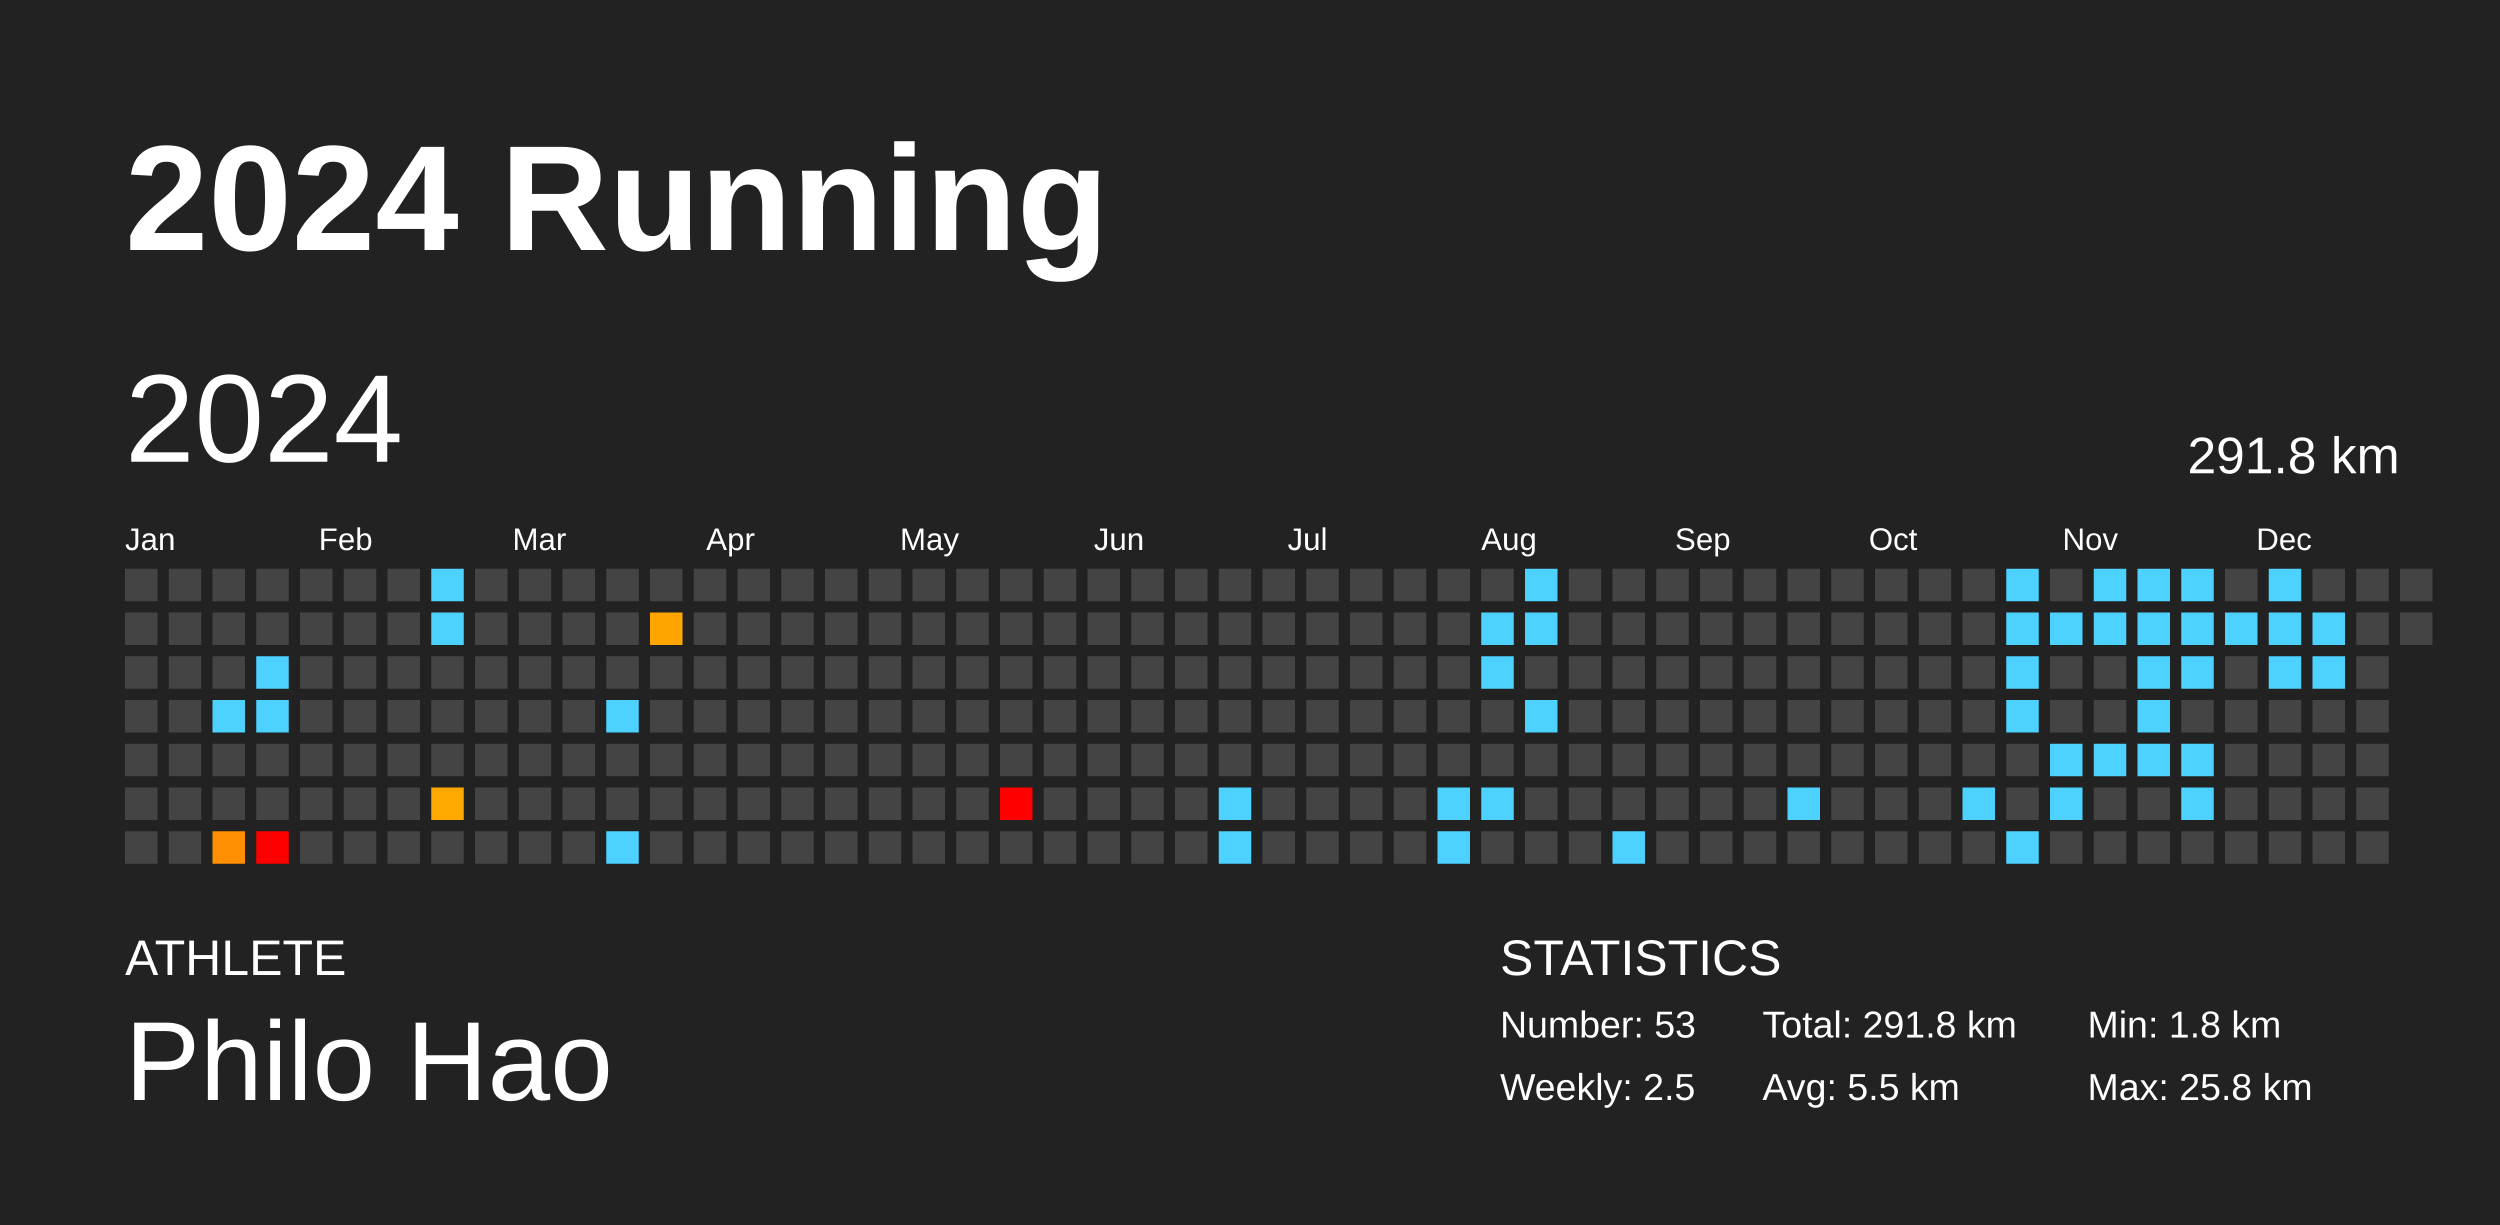
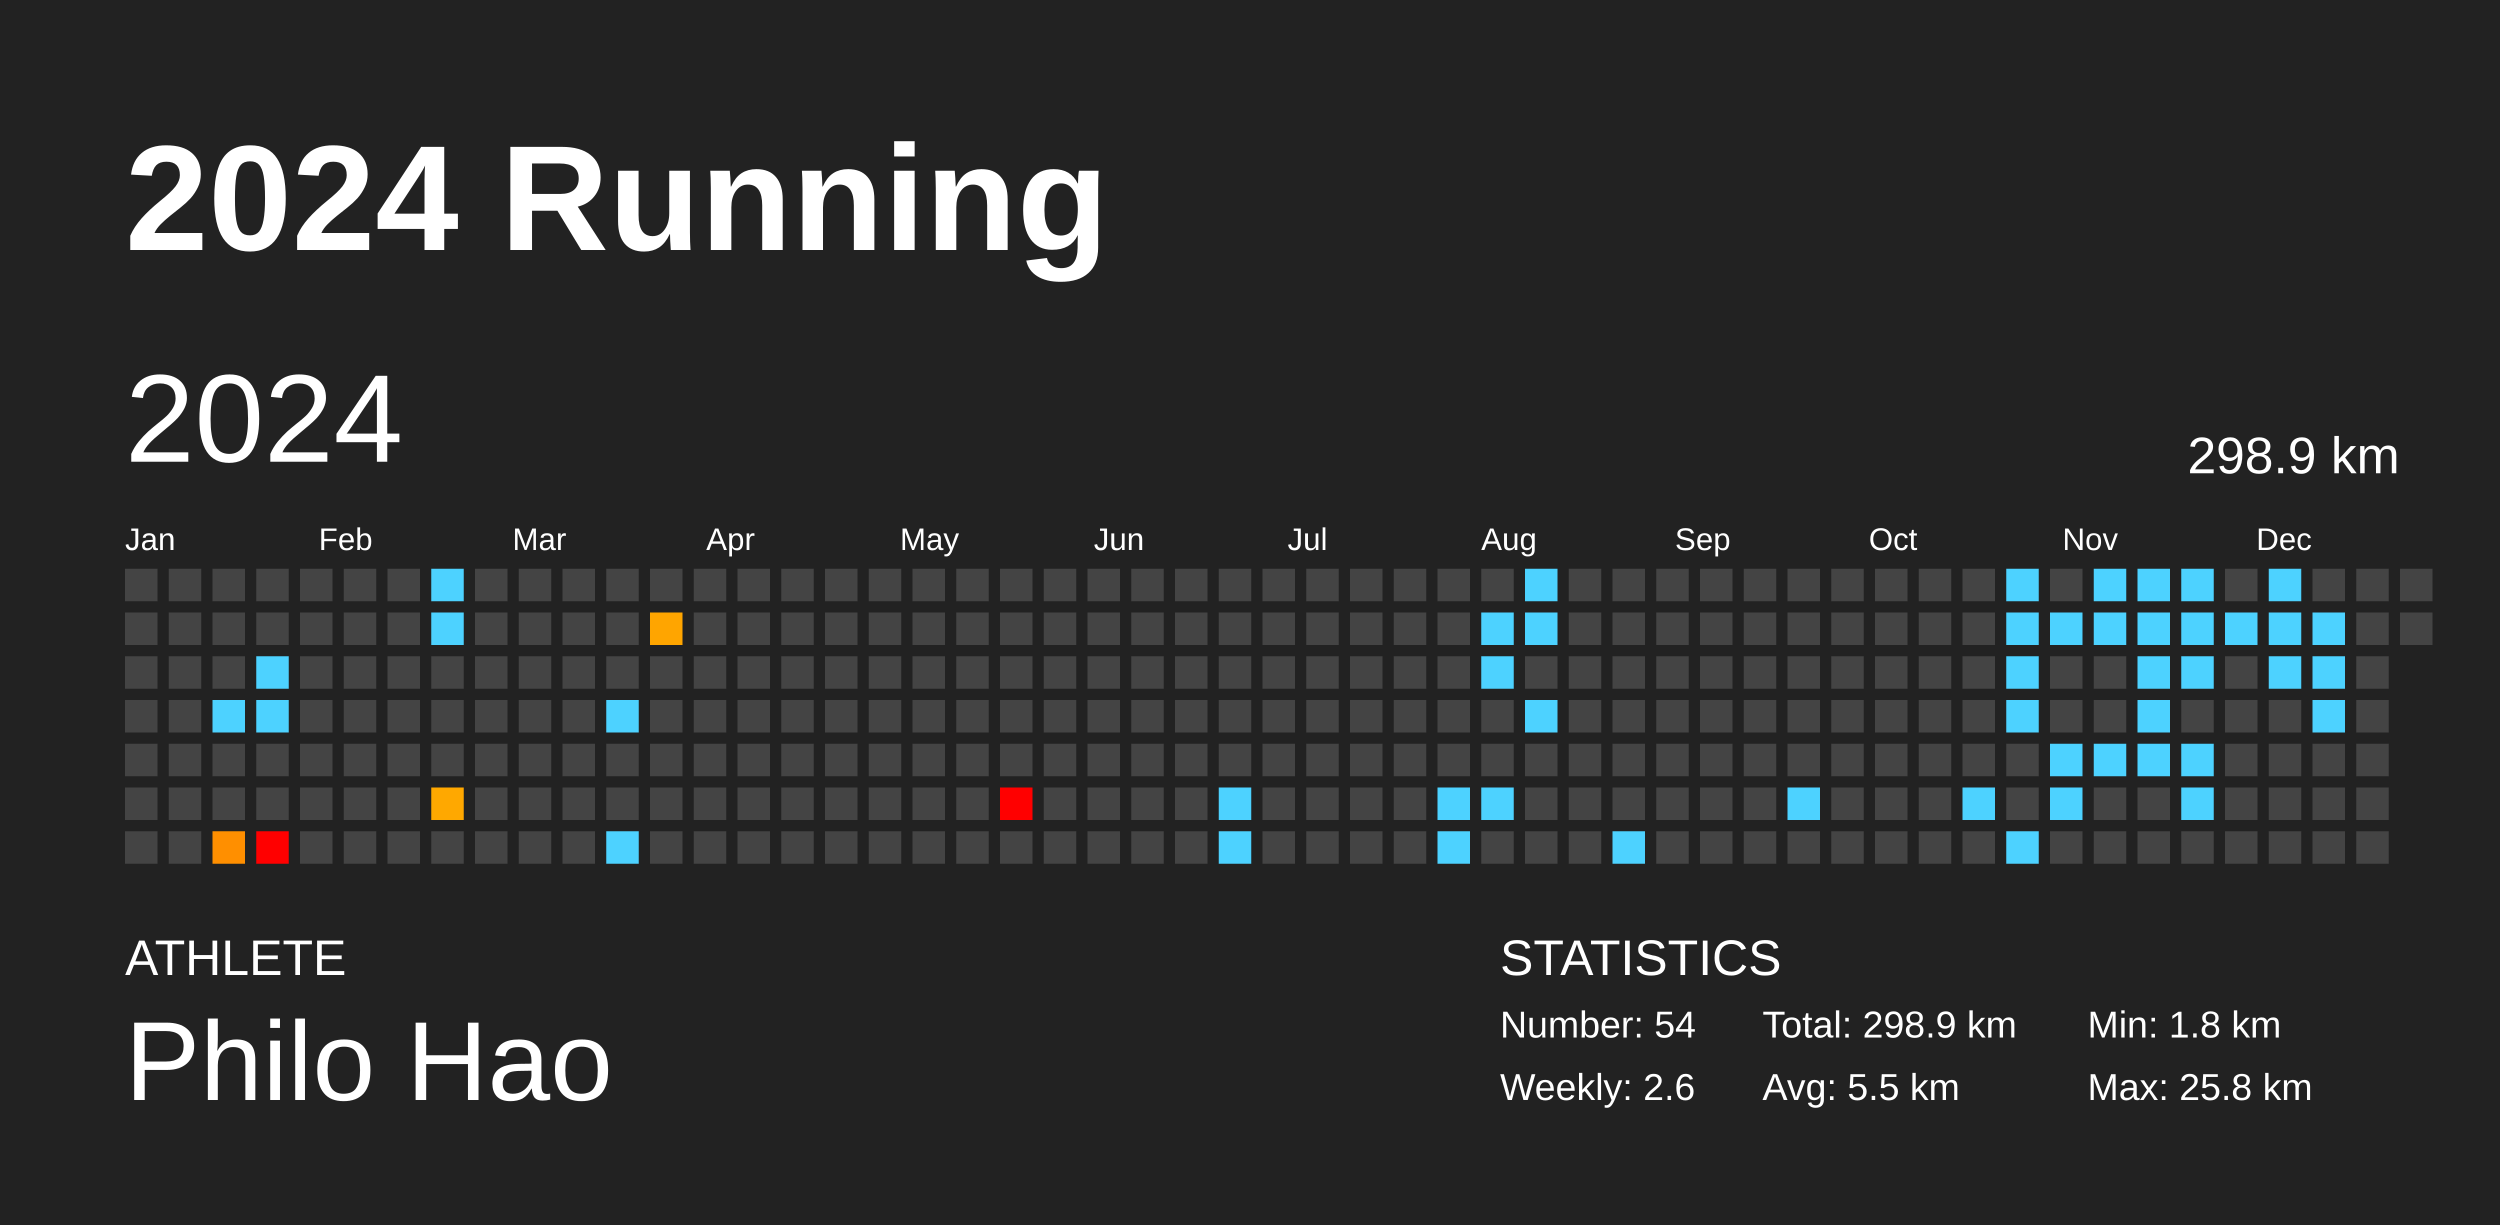
<svg xmlns="http://www.w3.org/2000/svg" baseProfile="full" height="98mm" version="1.1" viewBox="0,0,200,98" width="200mm">
  <defs />
  <rect fill="#222222" height="98" width="200" x="0" y="0" />
  <text fill="#FFFFFF" style="font-size:12px; font-family:Arial; font-weight:bold;" x="10" y="20">2024 Running</text>
  <text fill="#FFFFFF" style="font-size:4px; font-family:Arial" x="10" y="78">ATHLETE</text>
  <text fill="#FFFFFF" style="font-size:9px; font-family:Arial" x="10" y="88">Philo Hao</text>
  <text fill="#FFFFFF" style="font-size:4px; font-family:Arial" x="120" y="78">STATISTICS</text>
-   <text fill="#FFFFFF" style="font-size:3px; font-family:Arial" x="120" y="83">Number: 53</text>
-   <text fill="#FFFFFF" style="font-size:3px; font-family:Arial" x="120" y="88">Weekly: 2.5</text>
-   <text fill="#FFFFFF" style="font-size:3px; font-family:Arial" x="141" y="83">Total: 291.8 km</text>
+   <text fill="#FFFFFF" style="font-size:3px; font-family:Arial" x="120" y="83">Number: 54</text>
+   <text fill="#FFFFFF" style="font-size:3px; font-family:Arial" x="120" y="88">Weekly: 2.6</text>
+   <text fill="#FFFFFF" style="font-size:3px; font-family:Arial" x="141" y="83">Total: 298.9 km</text>
  <text fill="#FFFFFF" style="font-size:3px; font-family:Arial" x="141" y="88">Avg: 5.5 km</text>
  <text fill="#FFFFFF" style="font-size:3px; font-family:Arial" x="167" y="83">Min: 1.8 km</text>
  <text fill="#FFFFFF" style="font-size:3px; font-family:Arial" x="167" y="88">Max: 25.8 km</text>
  <text dominant-baseline="hanging" fill="#FFFFFF" style="font-size:10.0px; font-family:Arial;" x="10" y="30">2024</text>
-   <text dominant-baseline="hanging" fill="#FFFFFF" style="font-size:4.125px; font-family:Arial;" x="175" y="35">291.8 km</text>
+   <text dominant-baseline="hanging" fill="#FFFFFF" style="font-size:4.125px; font-family:Arial;" x="175" y="35">298.9 km</text>
  <text fill="#FFFFFF" style="font-size:2.5px; font-family:Arial" x="10.0" y="44">Jan</text>
  <text fill="#FFFFFF" style="font-size:2.5px; font-family:Arial" x="25.5" y="44">Feb</text>
  <text fill="#FFFFFF" style="font-size:2.5px; font-family:Arial" x="41.0" y="44">Mar</text>
  <text fill="#FFFFFF" style="font-size:2.5px; font-family:Arial" x="56.5" y="44">Apr</text>
  <text fill="#FFFFFF" style="font-size:2.5px; font-family:Arial" x="72.0" y="44">May</text>
  <text fill="#FFFFFF" style="font-size:2.5px; font-family:Arial" x="87.5" y="44">Jun</text>
  <text fill="#FFFFFF" style="font-size:2.5px; font-family:Arial" x="103.0" y="44">Jul</text>
  <text fill="#FFFFFF" style="font-size:2.5px; font-family:Arial" x="118.5" y="44">Aug</text>
  <text fill="#FFFFFF" style="font-size:2.5px; font-family:Arial" x="134.0" y="44">Sep</text>
  <text fill="#FFFFFF" style="font-size:2.5px; font-family:Arial" x="149.5" y="44">Oct</text>
  <text fill="#FFFFFF" style="font-size:2.5px; font-family:Arial" x="165.0" y="44">Nov</text>
  <text fill="#FFFFFF" style="font-size:2.5px; font-family:Arial" x="180.5" y="44">Dec</text>
  <rect fill="#444444" height="2.6" width="2.6" x="10.0" y="45.5" />
  <rect fill="#444444" height="2.6" width="2.6" x="10.0" y="49.0" />
  <rect fill="#444444" height="2.6" width="2.6" x="10.0" y="52.5" />
  <rect fill="#444444" height="2.6" width="2.6" x="10.0" y="56.0" />
  <rect fill="#444444" height="2.6" width="2.6" x="10.0" y="59.5" />
  <rect fill="#444444" height="2.6" width="2.6" x="10.0" y="63.0" />
  <rect fill="#444444" height="2.6" width="2.6" x="10.0" y="66.5" />
  <rect fill="#444444" height="2.6" width="2.6" x="13.5" y="45.5" />
  <rect fill="#444444" height="2.6" width="2.6" x="13.5" y="49.0" />
  <rect fill="#444444" height="2.6" width="2.6" x="13.5" y="52.5" />
  <rect fill="#444444" height="2.6" width="2.6" x="13.5" y="56.0" />
  <rect fill="#444444" height="2.6" width="2.6" x="13.5" y="59.5" />
  <rect fill="#444444" height="2.6" width="2.6" x="13.5" y="63.0" />
  <rect fill="#444444" height="2.6" width="2.6" x="13.5" y="66.5" />
  <rect fill="#444444" height="2.6" width="2.6" x="17.0" y="45.5" />
  <rect fill="#444444" height="2.6" width="2.6" x="17.0" y="49.0" />
  <rect fill="#444444" height="2.6" width="2.6" x="17.0" y="52.5" />
  <rect fill="#4dd2ff" height="2.6" width="2.6" x="17.0" y="56.0" />
  <rect fill="#444444" height="2.6" width="2.6" x="17.0" y="59.5" />
  <rect fill="#444444" height="2.6" width="2.6" x="17.0" y="63.0" />
  <rect fill="#ff8f00" height="2.6" width="2.6" x="17.0" y="66.5" />
  <rect fill="#444444" height="2.6" width="2.6" x="20.5" y="45.5" />
  <rect fill="#444444" height="2.6" width="2.6" x="20.5" y="49.0" />
  <rect fill="#4dd2ff" height="2.6" width="2.6" x="20.5" y="52.5" />
  <rect fill="#4dd2ff" height="2.6" width="2.6" x="20.5" y="56.0" />
  <rect fill="#444444" height="2.6" width="2.6" x="20.5" y="59.5" />
  <rect fill="#444444" height="2.6" width="2.6" x="20.5" y="63.0" />
  <rect fill="red" height="2.6" width="2.6" x="20.5" y="66.5" />
  <rect fill="#444444" height="2.6" width="2.6" x="24.0" y="45.5" />
  <rect fill="#444444" height="2.6" width="2.6" x="24.0" y="49.0" />
  <rect fill="#444444" height="2.6" width="2.6" x="24.0" y="52.5" />
  <rect fill="#444444" height="2.6" width="2.6" x="24.0" y="56.0" />
  <rect fill="#444444" height="2.6" width="2.6" x="24.0" y="59.5" />
  <rect fill="#444444" height="2.6" width="2.6" x="24.0" y="63.0" />
  <rect fill="#444444" height="2.6" width="2.6" x="24.0" y="66.5" />
  <rect fill="#444444" height="2.6" width="2.6" x="27.5" y="45.5" />
  <rect fill="#444444" height="2.6" width="2.6" x="27.5" y="49.0" />
  <rect fill="#444444" height="2.6" width="2.6" x="27.5" y="52.5" />
  <rect fill="#444444" height="2.6" width="2.6" x="27.5" y="56.0" />
  <rect fill="#444444" height="2.6" width="2.6" x="27.5" y="59.5" />
  <rect fill="#444444" height="2.6" width="2.6" x="27.5" y="63.0" />
  <rect fill="#444444" height="2.6" width="2.6" x="27.5" y="66.5" />
  <rect fill="#444444" height="2.6" width="2.6" x="31.0" y="45.5" />
  <rect fill="#444444" height="2.6" width="2.6" x="31.0" y="49.0" />
  <rect fill="#444444" height="2.6" width="2.6" x="31.0" y="52.5" />
  <rect fill="#444444" height="2.6" width="2.6" x="31.0" y="56.0" />
  <rect fill="#444444" height="2.6" width="2.6" x="31.0" y="59.5" />
  <rect fill="#444444" height="2.6" width="2.6" x="31.0" y="63.0" />
  <rect fill="#444444" height="2.6" width="2.6" x="31.0" y="66.5" />
  <rect fill="#4dd2ff" height="2.6" width="2.6" x="34.5" y="45.5" />
  <rect fill="#4dd2ff" height="2.6" width="2.6" x="34.5" y="49.0" />
  <rect fill="#444444" height="2.6" width="2.6" x="34.5" y="52.5" />
  <rect fill="#444444" height="2.6" width="2.6" x="34.5" y="56.0" />
  <rect fill="#444444" height="2.6" width="2.6" x="34.5" y="59.5" />
  <rect fill="#ffa800" height="2.6" width="2.6" x="34.5" y="63.0" />
  <rect fill="#444444" height="2.6" width="2.6" x="34.5" y="66.5" />
  <rect fill="#444444" height="2.6" width="2.6" x="38.0" y="45.5" />
  <rect fill="#444444" height="2.6" width="2.6" x="38.0" y="49.0" />
  <rect fill="#444444" height="2.6" width="2.6" x="38.0" y="52.5" />
  <rect fill="#444444" height="2.6" width="2.6" x="38.0" y="56.0" />
  <rect fill="#444444" height="2.6" width="2.6" x="38.0" y="59.5" />
  <rect fill="#444444" height="2.6" width="2.6" x="38.0" y="63.0" />
  <rect fill="#444444" height="2.6" width="2.6" x="38.0" y="66.5" />
  <rect fill="#444444" height="2.6" width="2.6" x="41.5" y="45.5" />
  <rect fill="#444444" height="2.6" width="2.6" x="41.5" y="49.0" />
  <rect fill="#444444" height="2.6" width="2.6" x="41.5" y="52.5" />
  <rect fill="#444444" height="2.6" width="2.6" x="41.5" y="56.0" />
  <rect fill="#444444" height="2.6" width="2.6" x="41.5" y="59.5" />
  <rect fill="#444444" height="2.6" width="2.6" x="41.5" y="63.0" />
  <rect fill="#444444" height="2.6" width="2.6" x="41.5" y="66.5" />
  <rect fill="#444444" height="2.6" width="2.6" x="45.0" y="45.5" />
  <rect fill="#444444" height="2.6" width="2.6" x="45.0" y="49.0" />
  <rect fill="#444444" height="2.6" width="2.6" x="45.0" y="52.5" />
  <rect fill="#444444" height="2.6" width="2.6" x="45.0" y="56.0" />
  <rect fill="#444444" height="2.6" width="2.6" x="45.0" y="59.5" />
  <rect fill="#444444" height="2.6" width="2.6" x="45.0" y="63.0" />
  <rect fill="#444444" height="2.6" width="2.6" x="45.0" y="66.5" />
  <rect fill="#444444" height="2.6" width="2.6" x="48.5" y="45.5" />
  <rect fill="#444444" height="2.6" width="2.6" x="48.5" y="49.0" />
  <rect fill="#444444" height="2.6" width="2.6" x="48.5" y="52.5" />
  <rect fill="#4dd2ff" height="2.6" width="2.6" x="48.5" y="56.0" />
  <rect fill="#444444" height="2.6" width="2.6" x="48.5" y="59.5" />
  <rect fill="#444444" height="2.6" width="2.6" x="48.5" y="63.0" />
  <rect fill="#4dd2ff" height="2.6" width="2.6" x="48.5" y="66.5" />
  <rect fill="#444444" height="2.6" width="2.6" x="52.0" y="45.5" />
  <rect fill="#ffa500" height="2.6" width="2.6" x="52.0" y="49.0" />
  <rect fill="#444444" height="2.6" width="2.6" x="52.0" y="52.5" />
  <rect fill="#444444" height="2.6" width="2.6" x="52.0" y="56.0" />
  <rect fill="#444444" height="2.6" width="2.6" x="52.0" y="59.5" />
  <rect fill="#444444" height="2.6" width="2.6" x="52.0" y="63.0" />
  <rect fill="#444444" height="2.6" width="2.6" x="52.0" y="66.5" />
  <rect fill="#444444" height="2.6" width="2.6" x="55.5" y="45.5" />
  <rect fill="#444444" height="2.6" width="2.6" x="55.5" y="49.0" />
  <rect fill="#444444" height="2.6" width="2.6" x="55.5" y="52.5" />
  <rect fill="#444444" height="2.6" width="2.6" x="55.5" y="56.0" />
  <rect fill="#444444" height="2.6" width="2.6" x="55.5" y="59.5" />
  <rect fill="#444444" height="2.6" width="2.6" x="55.5" y="63.0" />
  <rect fill="#444444" height="2.6" width="2.6" x="55.5" y="66.5" />
  <rect fill="#444444" height="2.6" width="2.6" x="59.0" y="45.5" />
  <rect fill="#444444" height="2.6" width="2.6" x="59.0" y="49.0" />
  <rect fill="#444444" height="2.6" width="2.6" x="59.0" y="52.5" />
  <rect fill="#444444" height="2.6" width="2.6" x="59.0" y="56.0" />
  <rect fill="#444444" height="2.6" width="2.6" x="59.0" y="59.5" />
  <rect fill="#444444" height="2.6" width="2.6" x="59.0" y="63.0" />
  <rect fill="#444444" height="2.6" width="2.6" x="59.0" y="66.5" />
  <rect fill="#444444" height="2.6" width="2.6" x="62.5" y="45.5" />
  <rect fill="#444444" height="2.6" width="2.6" x="62.5" y="49.0" />
  <rect fill="#444444" height="2.6" width="2.6" x="62.5" y="52.5" />
  <rect fill="#444444" height="2.6" width="2.6" x="62.5" y="56.0" />
  <rect fill="#444444" height="2.6" width="2.6" x="62.5" y="59.5" />
  <rect fill="#444444" height="2.6" width="2.6" x="62.5" y="63.0" />
  <rect fill="#444444" height="2.6" width="2.6" x="62.5" y="66.5" />
  <rect fill="#444444" height="2.6" width="2.6" x="66.0" y="45.5" />
  <rect fill="#444444" height="2.6" width="2.6" x="66.0" y="49.0" />
  <rect fill="#444444" height="2.6" width="2.6" x="66.0" y="52.5" />
  <rect fill="#444444" height="2.6" width="2.6" x="66.0" y="56.0" />
  <rect fill="#444444" height="2.6" width="2.6" x="66.0" y="59.5" />
  <rect fill="#444444" height="2.6" width="2.6" x="66.0" y="63.0" />
  <rect fill="#444444" height="2.6" width="2.6" x="66.0" y="66.5" />
  <rect fill="#444444" height="2.6" width="2.6" x="69.5" y="45.5" />
  <rect fill="#444444" height="2.6" width="2.6" x="69.5" y="49.0" />
  <rect fill="#444444" height="2.6" width="2.6" x="69.5" y="52.5" />
  <rect fill="#444444" height="2.6" width="2.6" x="69.5" y="56.0" />
  <rect fill="#444444" height="2.6" width="2.6" x="69.5" y="59.5" />
  <rect fill="#444444" height="2.6" width="2.6" x="69.5" y="63.0" />
  <rect fill="#444444" height="2.6" width="2.6" x="69.5" y="66.5" />
  <rect fill="#444444" height="2.6" width="2.6" x="73.0" y="45.5" />
  <rect fill="#444444" height="2.6" width="2.6" x="73.0" y="49.0" />
  <rect fill="#444444" height="2.6" width="2.6" x="73.0" y="52.5" />
  <rect fill="#444444" height="2.6" width="2.6" x="73.0" y="56.0" />
  <rect fill="#444444" height="2.6" width="2.6" x="73.0" y="59.5" />
  <rect fill="#444444" height="2.6" width="2.6" x="73.0" y="63.0" />
  <rect fill="#444444" height="2.6" width="2.6" x="73.0" y="66.5" />
  <rect fill="#444444" height="2.6" width="2.6" x="76.5" y="45.5" />
  <rect fill="#444444" height="2.6" width="2.6" x="76.5" y="49.0" />
  <rect fill="#444444" height="2.6" width="2.6" x="76.5" y="52.5" />
  <rect fill="#444444" height="2.6" width="2.6" x="76.5" y="56.0" />
  <rect fill="#444444" height="2.6" width="2.6" x="76.5" y="59.5" />
  <rect fill="#444444" height="2.6" width="2.6" x="76.5" y="63.0" />
  <rect fill="#444444" height="2.6" width="2.6" x="76.5" y="66.5" />
  <rect fill="#444444" height="2.6" width="2.6" x="80.0" y="45.5" />
  <rect fill="#444444" height="2.6" width="2.6" x="80.0" y="49.0" />
  <rect fill="#444444" height="2.6" width="2.6" x="80.0" y="52.5" />
  <rect fill="#444444" height="2.6" width="2.6" x="80.0" y="56.0" />
  <rect fill="#444444" height="2.6" width="2.6" x="80.0" y="59.5" />
  <rect fill="red" height="2.6" width="2.6" x="80.0" y="63.0" />
  <rect fill="#444444" height="2.6" width="2.6" x="80.0" y="66.5" />
  <rect fill="#444444" height="2.6" width="2.6" x="83.5" y="45.5" />
  <rect fill="#444444" height="2.6" width="2.6" x="83.5" y="49.0" />
  <rect fill="#444444" height="2.6" width="2.6" x="83.5" y="52.5" />
  <rect fill="#444444" height="2.6" width="2.6" x="83.5" y="56.0" />
  <rect fill="#444444" height="2.6" width="2.6" x="83.5" y="59.5" />
  <rect fill="#444444" height="2.6" width="2.6" x="83.5" y="63.0" />
  <rect fill="#444444" height="2.6" width="2.6" x="83.5" y="66.5" />
  <rect fill="#444444" height="2.6" width="2.6" x="87.0" y="45.5" />
  <rect fill="#444444" height="2.6" width="2.6" x="87.0" y="49.0" />
  <rect fill="#444444" height="2.6" width="2.6" x="87.0" y="52.5" />
  <rect fill="#444444" height="2.6" width="2.6" x="87.0" y="56.0" />
  <rect fill="#444444" height="2.6" width="2.6" x="87.0" y="59.5" />
  <rect fill="#444444" height="2.6" width="2.6" x="87.0" y="63.0" />
  <rect fill="#444444" height="2.6" width="2.6" x="87.0" y="66.5" />
  <rect fill="#444444" height="2.6" width="2.6" x="90.5" y="45.5" />
  <rect fill="#444444" height="2.6" width="2.6" x="90.5" y="49.0" />
  <rect fill="#444444" height="2.6" width="2.6" x="90.5" y="52.5" />
  <rect fill="#444444" height="2.6" width="2.6" x="90.5" y="56.0" />
  <rect fill="#444444" height="2.6" width="2.6" x="90.5" y="59.5" />
  <rect fill="#444444" height="2.6" width="2.6" x="90.5" y="63.0" />
  <rect fill="#444444" height="2.6" width="2.6" x="90.5" y="66.5" />
  <rect fill="#444444" height="2.6" width="2.6" x="94.0" y="45.5" />
  <rect fill="#444444" height="2.6" width="2.6" x="94.0" y="49.0" />
  <rect fill="#444444" height="2.6" width="2.6" x="94.0" y="52.5" />
  <rect fill="#444444" height="2.6" width="2.6" x="94.0" y="56.0" />
  <rect fill="#444444" height="2.6" width="2.6" x="94.0" y="59.5" />
  <rect fill="#444444" height="2.6" width="2.6" x="94.0" y="63.0" />
  <rect fill="#444444" height="2.6" width="2.6" x="94.0" y="66.5" />
  <rect fill="#444444" height="2.6" width="2.6" x="97.5" y="45.5" />
  <rect fill="#444444" height="2.6" width="2.6" x="97.5" y="49.0" />
  <rect fill="#444444" height="2.6" width="2.6" x="97.5" y="52.5" />
  <rect fill="#444444" height="2.6" width="2.6" x="97.5" y="56.0" />
  <rect fill="#444444" height="2.6" width="2.6" x="97.5" y="59.5" />
  <rect fill="#4dd2ff" height="2.6" width="2.6" x="97.5" y="63.0" />
  <rect fill="#4dd2ff" height="2.6" width="2.6" x="97.5" y="66.5" />
  <rect fill="#444444" height="2.6" width="2.6" x="101.0" y="45.5" />
  <rect fill="#444444" height="2.6" width="2.6" x="101.0" y="49.0" />
  <rect fill="#444444" height="2.6" width="2.6" x="101.0" y="52.5" />
  <rect fill="#444444" height="2.6" width="2.6" x="101.0" y="56.0" />
  <rect fill="#444444" height="2.6" width="2.6" x="101.0" y="59.5" />
  <rect fill="#444444" height="2.6" width="2.6" x="101.0" y="63.0" />
  <rect fill="#444444" height="2.6" width="2.6" x="101.0" y="66.5" />
  <rect fill="#444444" height="2.6" width="2.6" x="104.5" y="45.5" />
  <rect fill="#444444" height="2.6" width="2.6" x="104.5" y="49.0" />
  <rect fill="#444444" height="2.6" width="2.6" x="104.5" y="52.5" />
  <rect fill="#444444" height="2.6" width="2.6" x="104.5" y="56.0" />
  <rect fill="#444444" height="2.6" width="2.6" x="104.5" y="59.5" />
  <rect fill="#444444" height="2.6" width="2.6" x="104.5" y="63.0" />
  <rect fill="#444444" height="2.6" width="2.6" x="104.5" y="66.5" />
  <rect fill="#444444" height="2.6" width="2.6" x="108.0" y="45.5" />
  <rect fill="#444444" height="2.6" width="2.6" x="108.0" y="49.0" />
  <rect fill="#444444" height="2.6" width="2.6" x="108.0" y="52.5" />
  <rect fill="#444444" height="2.6" width="2.6" x="108.0" y="56.0" />
  <rect fill="#444444" height="2.6" width="2.6" x="108.0" y="59.5" />
  <rect fill="#444444" height="2.6" width="2.6" x="108.0" y="63.0" />
  <rect fill="#444444" height="2.6" width="2.6" x="108.0" y="66.5" />
  <rect fill="#444444" height="2.6" width="2.6" x="111.5" y="45.5" />
  <rect fill="#444444" height="2.6" width="2.6" x="111.5" y="49.0" />
  <rect fill="#444444" height="2.6" width="2.6" x="111.5" y="52.5" />
  <rect fill="#444444" height="2.6" width="2.6" x="111.5" y="56.0" />
  <rect fill="#444444" height="2.6" width="2.6" x="111.5" y="59.5" />
  <rect fill="#444444" height="2.6" width="2.6" x="111.5" y="63.0" />
  <rect fill="#444444" height="2.6" width="2.6" x="111.5" y="66.5" />
  <rect fill="#444444" height="2.6" width="2.6" x="115.0" y="45.5" />
  <rect fill="#444444" height="2.6" width="2.6" x="115.0" y="49.0" />
  <rect fill="#444444" height="2.6" width="2.6" x="115.0" y="52.5" />
  <rect fill="#444444" height="2.6" width="2.6" x="115.0" y="56.0" />
  <rect fill="#444444" height="2.6" width="2.6" x="115.0" y="59.5" />
  <rect fill="#4dd2ff" height="2.6" width="2.6" x="115.0" y="63.0" />
  <rect fill="#4dd2ff" height="2.6" width="2.6" x="115.0" y="66.5" />
  <rect fill="#444444" height="2.6" width="2.6" x="118.5" y="45.5" />
  <rect fill="#4dd2ff" height="2.6" width="2.6" x="118.5" y="49.0" />
  <rect fill="#4dd2ff" height="2.6" width="2.6" x="118.5" y="52.5" />
  <rect fill="#444444" height="2.6" width="2.6" x="118.5" y="56.0" />
  <rect fill="#444444" height="2.6" width="2.6" x="118.5" y="59.5" />
  <rect fill="#4dd2ff" height="2.6" width="2.6" x="118.5" y="63.0" />
  <rect fill="#444444" height="2.6" width="2.6" x="118.5" y="66.5" />
  <rect fill="#4dd2ff" height="2.6" width="2.6" x="122.0" y="45.5" />
  <rect fill="#4dd2ff" height="2.6" width="2.6" x="122.0" y="49.0" />
  <rect fill="#444444" height="2.6" width="2.6" x="122.0" y="52.5" />
  <rect fill="#4dd2ff" height="2.6" width="2.6" x="122.0" y="56.0" />
  <rect fill="#444444" height="2.6" width="2.6" x="122.0" y="59.5" />
  <rect fill="#444444" height="2.6" width="2.6" x="122.0" y="63.0" />
  <rect fill="#444444" height="2.6" width="2.6" x="122.0" y="66.5" />
  <rect fill="#444444" height="2.6" width="2.6" x="125.5" y="45.5" />
  <rect fill="#444444" height="2.6" width="2.6" x="125.5" y="49.0" />
  <rect fill="#444444" height="2.6" width="2.6" x="125.5" y="52.5" />
  <rect fill="#444444" height="2.6" width="2.6" x="125.5" y="56.0" />
  <rect fill="#444444" height="2.6" width="2.6" x="125.5" y="59.5" />
  <rect fill="#444444" height="2.6" width="2.6" x="125.5" y="63.0" />
  <rect fill="#444444" height="2.6" width="2.6" x="125.5" y="66.5" />
  <rect fill="#444444" height="2.6" width="2.6" x="129.0" y="45.5" />
  <rect fill="#444444" height="2.6" width="2.6" x="129.0" y="49.0" />
  <rect fill="#444444" height="2.6" width="2.6" x="129.0" y="52.5" />
  <rect fill="#444444" height="2.6" width="2.6" x="129.0" y="56.0" />
  <rect fill="#444444" height="2.6" width="2.6" x="129.0" y="59.5" />
  <rect fill="#444444" height="2.6" width="2.6" x="129.0" y="63.0" />
  <rect fill="#4dd2ff" height="2.6" width="2.6" x="129.0" y="66.5" />
  <rect fill="#444444" height="2.6" width="2.6" x="132.5" y="45.5" />
  <rect fill="#444444" height="2.6" width="2.6" x="132.5" y="49.0" />
  <rect fill="#444444" height="2.6" width="2.6" x="132.5" y="52.5" />
  <rect fill="#444444" height="2.6" width="2.6" x="132.5" y="56.0" />
  <rect fill="#444444" height="2.6" width="2.6" x="132.5" y="59.5" />
  <rect fill="#444444" height="2.6" width="2.6" x="132.5" y="63.0" />
  <rect fill="#444444" height="2.6" width="2.6" x="132.5" y="66.5" />
  <rect fill="#444444" height="2.6" width="2.6" x="136.0" y="45.5" />
  <rect fill="#444444" height="2.6" width="2.6" x="136.0" y="49.0" />
  <rect fill="#444444" height="2.6" width="2.6" x="136.0" y="52.5" />
  <rect fill="#444444" height="2.6" width="2.6" x="136.0" y="56.0" />
  <rect fill="#444444" height="2.6" width="2.6" x="136.0" y="59.5" />
  <rect fill="#444444" height="2.6" width="2.6" x="136.0" y="63.0" />
  <rect fill="#444444" height="2.6" width="2.6" x="136.0" y="66.5" />
  <rect fill="#444444" height="2.6" width="2.6" x="139.5" y="45.5" />
  <rect fill="#444444" height="2.6" width="2.6" x="139.5" y="49.0" />
  <rect fill="#444444" height="2.6" width="2.6" x="139.5" y="52.5" />
  <rect fill="#444444" height="2.6" width="2.6" x="139.5" y="56.0" />
  <rect fill="#444444" height="2.6" width="2.6" x="139.5" y="59.5" />
  <rect fill="#444444" height="2.6" width="2.6" x="139.5" y="63.0" />
  <rect fill="#444444" height="2.6" width="2.6" x="139.5" y="66.5" />
  <rect fill="#444444" height="2.6" width="2.6" x="143.0" y="45.5" />
  <rect fill="#444444" height="2.6" width="2.6" x="143.0" y="49.0" />
  <rect fill="#444444" height="2.6" width="2.6" x="143.0" y="52.5" />
  <rect fill="#444444" height="2.6" width="2.6" x="143.0" y="56.0" />
  <rect fill="#444444" height="2.6" width="2.6" x="143.0" y="59.5" />
  <rect fill="#4dd2ff" height="2.6" width="2.6" x="143.0" y="63.0" />
  <rect fill="#444444" height="2.6" width="2.6" x="143.0" y="66.5" />
  <rect fill="#444444" height="2.6" width="2.6" x="146.5" y="45.5" />
  <rect fill="#444444" height="2.6" width="2.6" x="146.5" y="49.0" />
  <rect fill="#444444" height="2.6" width="2.6" x="146.5" y="52.5" />
  <rect fill="#444444" height="2.6" width="2.6" x="146.5" y="56.0" />
  <rect fill="#444444" height="2.6" width="2.6" x="146.5" y="59.5" />
  <rect fill="#444444" height="2.6" width="2.6" x="146.5" y="63.0" />
  <rect fill="#444444" height="2.6" width="2.6" x="146.5" y="66.5" />
  <rect fill="#444444" height="2.6" width="2.6" x="150.0" y="45.5" />
  <rect fill="#444444" height="2.6" width="2.6" x="150.0" y="49.0" />
  <rect fill="#444444" height="2.6" width="2.6" x="150.0" y="52.5" />
  <rect fill="#444444" height="2.6" width="2.6" x="150.0" y="56.0" />
  <rect fill="#444444" height="2.6" width="2.6" x="150.0" y="59.5" />
  <rect fill="#444444" height="2.6" width="2.6" x="150.0" y="63.0" />
  <rect fill="#444444" height="2.6" width="2.6" x="150.0" y="66.5" />
  <rect fill="#444444" height="2.6" width="2.6" x="153.5" y="45.5" />
  <rect fill="#444444" height="2.6" width="2.6" x="153.5" y="49.0" />
  <rect fill="#444444" height="2.6" width="2.6" x="153.5" y="52.5" />
  <rect fill="#444444" height="2.6" width="2.6" x="153.5" y="56.0" />
  <rect fill="#444444" height="2.6" width="2.6" x="153.5" y="59.5" />
  <rect fill="#444444" height="2.6" width="2.6" x="153.5" y="63.0" />
  <rect fill="#444444" height="2.6" width="2.6" x="153.5" y="66.5" />
  <rect fill="#444444" height="2.6" width="2.6" x="157.0" y="45.5" />
  <rect fill="#444444" height="2.6" width="2.6" x="157.0" y="49.0" />
  <rect fill="#444444" height="2.6" width="2.6" x="157.0" y="52.5" />
  <rect fill="#444444" height="2.6" width="2.6" x="157.0" y="56.0" />
  <rect fill="#444444" height="2.6" width="2.6" x="157.0" y="59.5" />
  <rect fill="#4dd2ff" height="2.6" width="2.6" x="157.0" y="63.0" />
  <rect fill="#444444" height="2.6" width="2.6" x="157.0" y="66.5" />
  <rect fill="#4dd2ff" height="2.6" width="2.6" x="160.5" y="45.5" />
  <rect fill="#4dd2ff" height="2.6" width="2.6" x="160.5" y="49.0" />
  <rect fill="#4dd2ff" height="2.6" width="2.6" x="160.5" y="52.5" />
  <rect fill="#4dd2ff" height="2.6" width="2.6" x="160.5" y="56.0" />
  <rect fill="#444444" height="2.6" width="2.6" x="160.5" y="59.5" />
  <rect fill="#444444" height="2.6" width="2.6" x="160.5" y="63.0" />
  <rect fill="#4dd2ff" height="2.6" width="2.6" x="160.5" y="66.5" />
  <rect fill="#444444" height="2.6" width="2.6" x="164.0" y="45.5" />
  <rect fill="#4dd2ff" height="2.6" width="2.6" x="164.0" y="49.0" />
  <rect fill="#444444" height="2.6" width="2.6" x="164.0" y="52.5" />
  <rect fill="#444444" height="2.6" width="2.6" x="164.0" y="56.0" />
  <rect fill="#4dd2ff" height="2.6" width="2.6" x="164.0" y="59.5" />
  <rect fill="#4dd2ff" height="2.6" width="2.6" x="164.0" y="63.0" />
  <rect fill="#444444" height="2.6" width="2.6" x="164.0" y="66.5" />
  <rect fill="#4dd2ff" height="2.6" width="2.6" x="167.5" y="45.5" />
  <rect fill="#4dd2ff" height="2.6" width="2.6" x="167.5" y="49.0" />
  <rect fill="#444444" height="2.6" width="2.6" x="167.5" y="52.5" />
  <rect fill="#444444" height="2.6" width="2.6" x="167.5" y="56.0" />
  <rect fill="#4dd2ff" height="2.6" width="2.6" x="167.5" y="59.5" />
  <rect fill="#444444" height="2.6" width="2.6" x="167.5" y="63.0" />
  <rect fill="#444444" height="2.6" width="2.6" x="167.5" y="66.5" />
  <rect fill="#4dd2ff" height="2.6" width="2.6" x="171.0" y="45.5" />
  <rect fill="#4dd2ff" height="2.6" width="2.6" x="171.0" y="49.0" />
  <rect fill="#4dd2ff" height="2.6" width="2.6" x="171.0" y="52.5" />
  <rect fill="#4dd2ff" height="2.6" width="2.6" x="171.0" y="56.0" />
  <rect fill="#4dd2ff" height="2.6" width="2.6" x="171.0" y="59.5" />
  <rect fill="#444444" height="2.6" width="2.6" x="171.0" y="63.0" />
  <rect fill="#444444" height="2.6" width="2.6" x="171.0" y="66.5" />
  <rect fill="#4dd2ff" height="2.6" width="2.6" x="174.5" y="45.5" />
  <rect fill="#4dd2ff" height="2.6" width="2.6" x="174.5" y="49.0" />
  <rect fill="#4dd2ff" height="2.6" width="2.6" x="174.5" y="52.5" />
  <rect fill="#444444" height="2.6" width="2.6" x="174.5" y="56.0" />
  <rect fill="#4dd2ff" height="2.6" width="2.6" x="174.5" y="59.5" />
  <rect fill="#4dd2ff" height="2.6" width="2.6" x="174.5" y="63.0" />
  <rect fill="#444444" height="2.6" width="2.6" x="174.5" y="66.5" />
  <rect fill="#444444" height="2.6" width="2.6" x="178.0" y="45.5" />
  <rect fill="#4dd2ff" height="2.6" width="2.6" x="178.0" y="49.0" />
  <rect fill="#444444" height="2.6" width="2.6" x="178.0" y="52.5" />
  <rect fill="#444444" height="2.6" width="2.6" x="178.0" y="56.0" />
  <rect fill="#444444" height="2.6" width="2.6" x="178.0" y="59.5" />
  <rect fill="#444444" height="2.6" width="2.6" x="178.0" y="63.0" />
  <rect fill="#444444" height="2.6" width="2.6" x="178.0" y="66.5" />
  <rect fill="#4dd2ff" height="2.6" width="2.6" x="181.5" y="45.5" />
  <rect fill="#4dd2ff" height="2.6" width="2.6" x="181.5" y="49.0" />
  <rect fill="#4dd2ff" height="2.6" width="2.6" x="181.5" y="52.5" />
  <rect fill="#444444" height="2.6" width="2.6" x="181.5" y="56.0" />
  <rect fill="#444444" height="2.6" width="2.6" x="181.5" y="59.5" />
  <rect fill="#444444" height="2.6" width="2.6" x="181.5" y="63.0" />
  <rect fill="#444444" height="2.6" width="2.6" x="181.5" y="66.5" />
  <rect fill="#444444" height="2.6" width="2.6" x="185.0" y="45.5" />
  <rect fill="#4dd2ff" height="2.6" width="2.6" x="185.0" y="49.0" />
  <rect fill="#4dd2ff" height="2.6" width="2.6" x="185.0" y="52.5" />
-   <rect fill="#444444" height="2.6" width="2.6" x="185.0" y="56.0" />
+   <rect fill="#4dd2ff" height="2.6" width="2.6" x="185.0" y="56.0" />
  <rect fill="#444444" height="2.6" width="2.6" x="185.0" y="59.5" />
  <rect fill="#444444" height="2.6" width="2.6" x="185.0" y="63.0" />
  <rect fill="#444444" height="2.6" width="2.6" x="185.0" y="66.5" />
  <rect fill="#444444" height="2.6" width="2.6" x="188.5" y="45.5" />
  <rect fill="#444444" height="2.6" width="2.6" x="188.5" y="49.0" />
  <rect fill="#444444" height="2.6" width="2.6" x="188.5" y="52.5" />
  <rect fill="#444444" height="2.6" width="2.6" x="188.5" y="56.0" />
  <rect fill="#444444" height="2.6" width="2.6" x="188.5" y="59.5" />
  <rect fill="#444444" height="2.6" width="2.6" x="188.5" y="63.0" />
  <rect fill="#444444" height="2.6" width="2.6" x="188.5" y="66.5" />
  <rect fill="#444444" height="2.6" width="2.6" x="192.0" y="45.5" />
  <rect fill="#444444" height="2.6" width="2.6" x="192.0" y="49.0" />
</svg>
